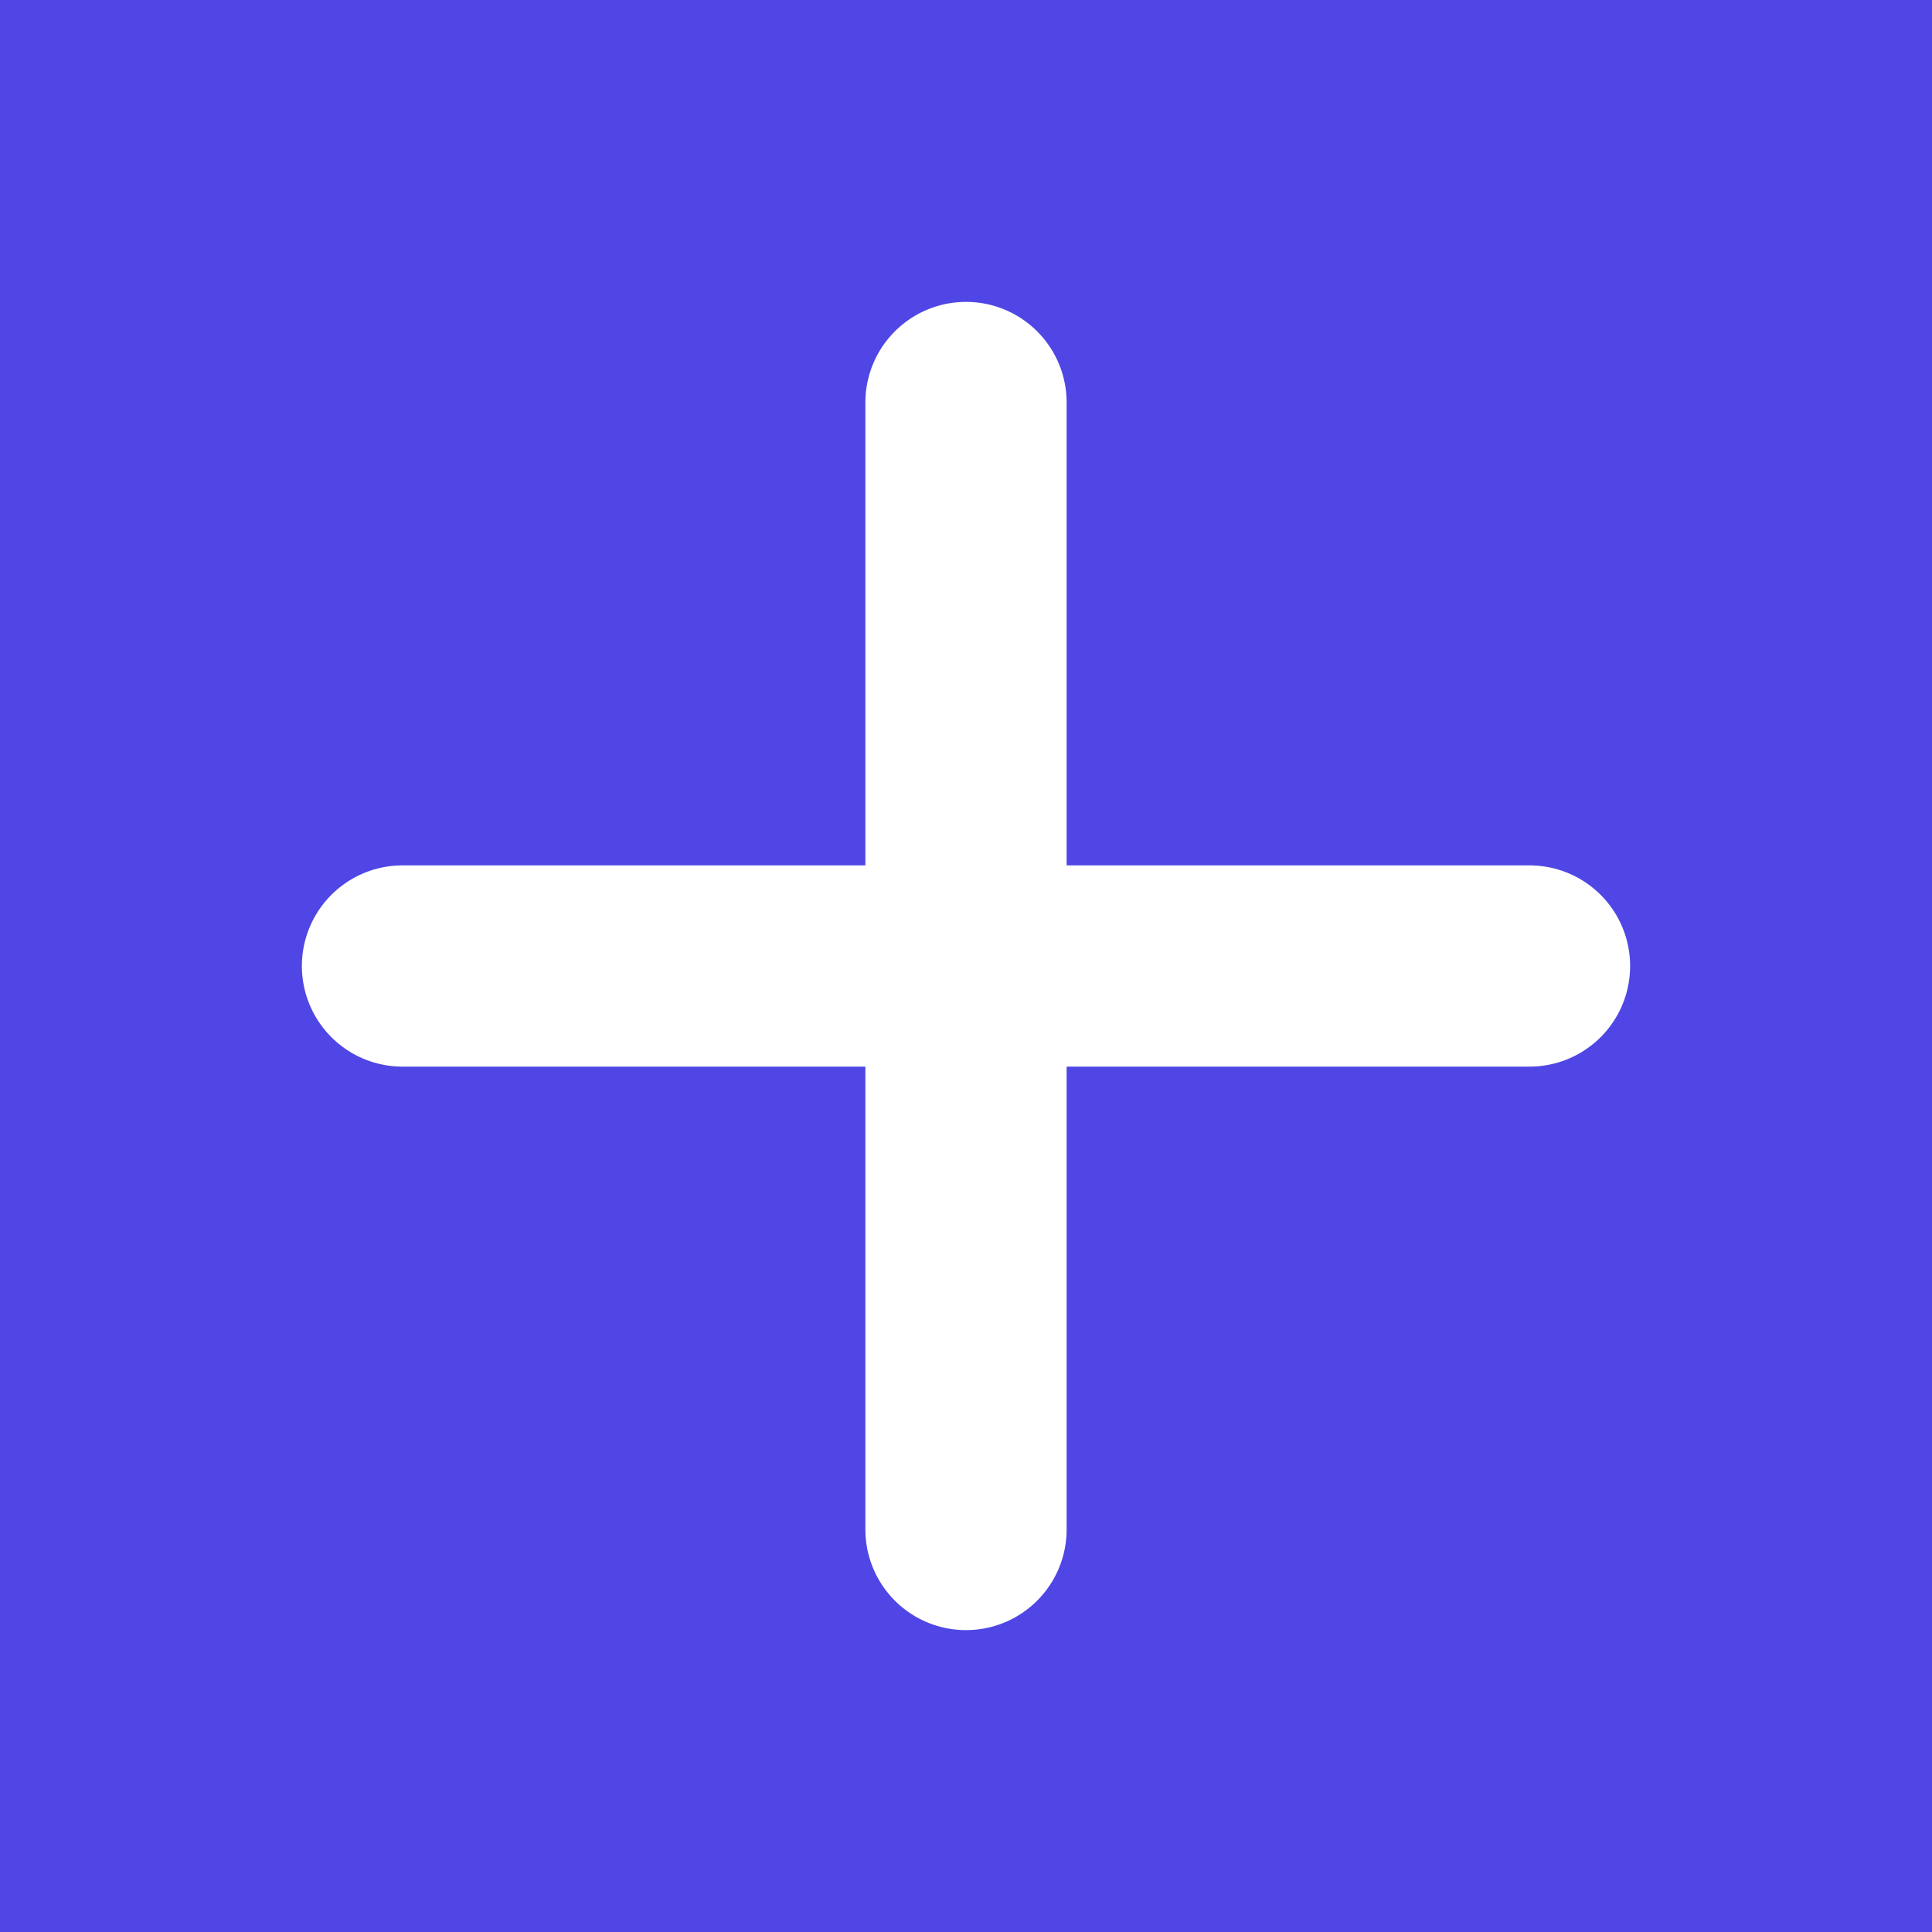
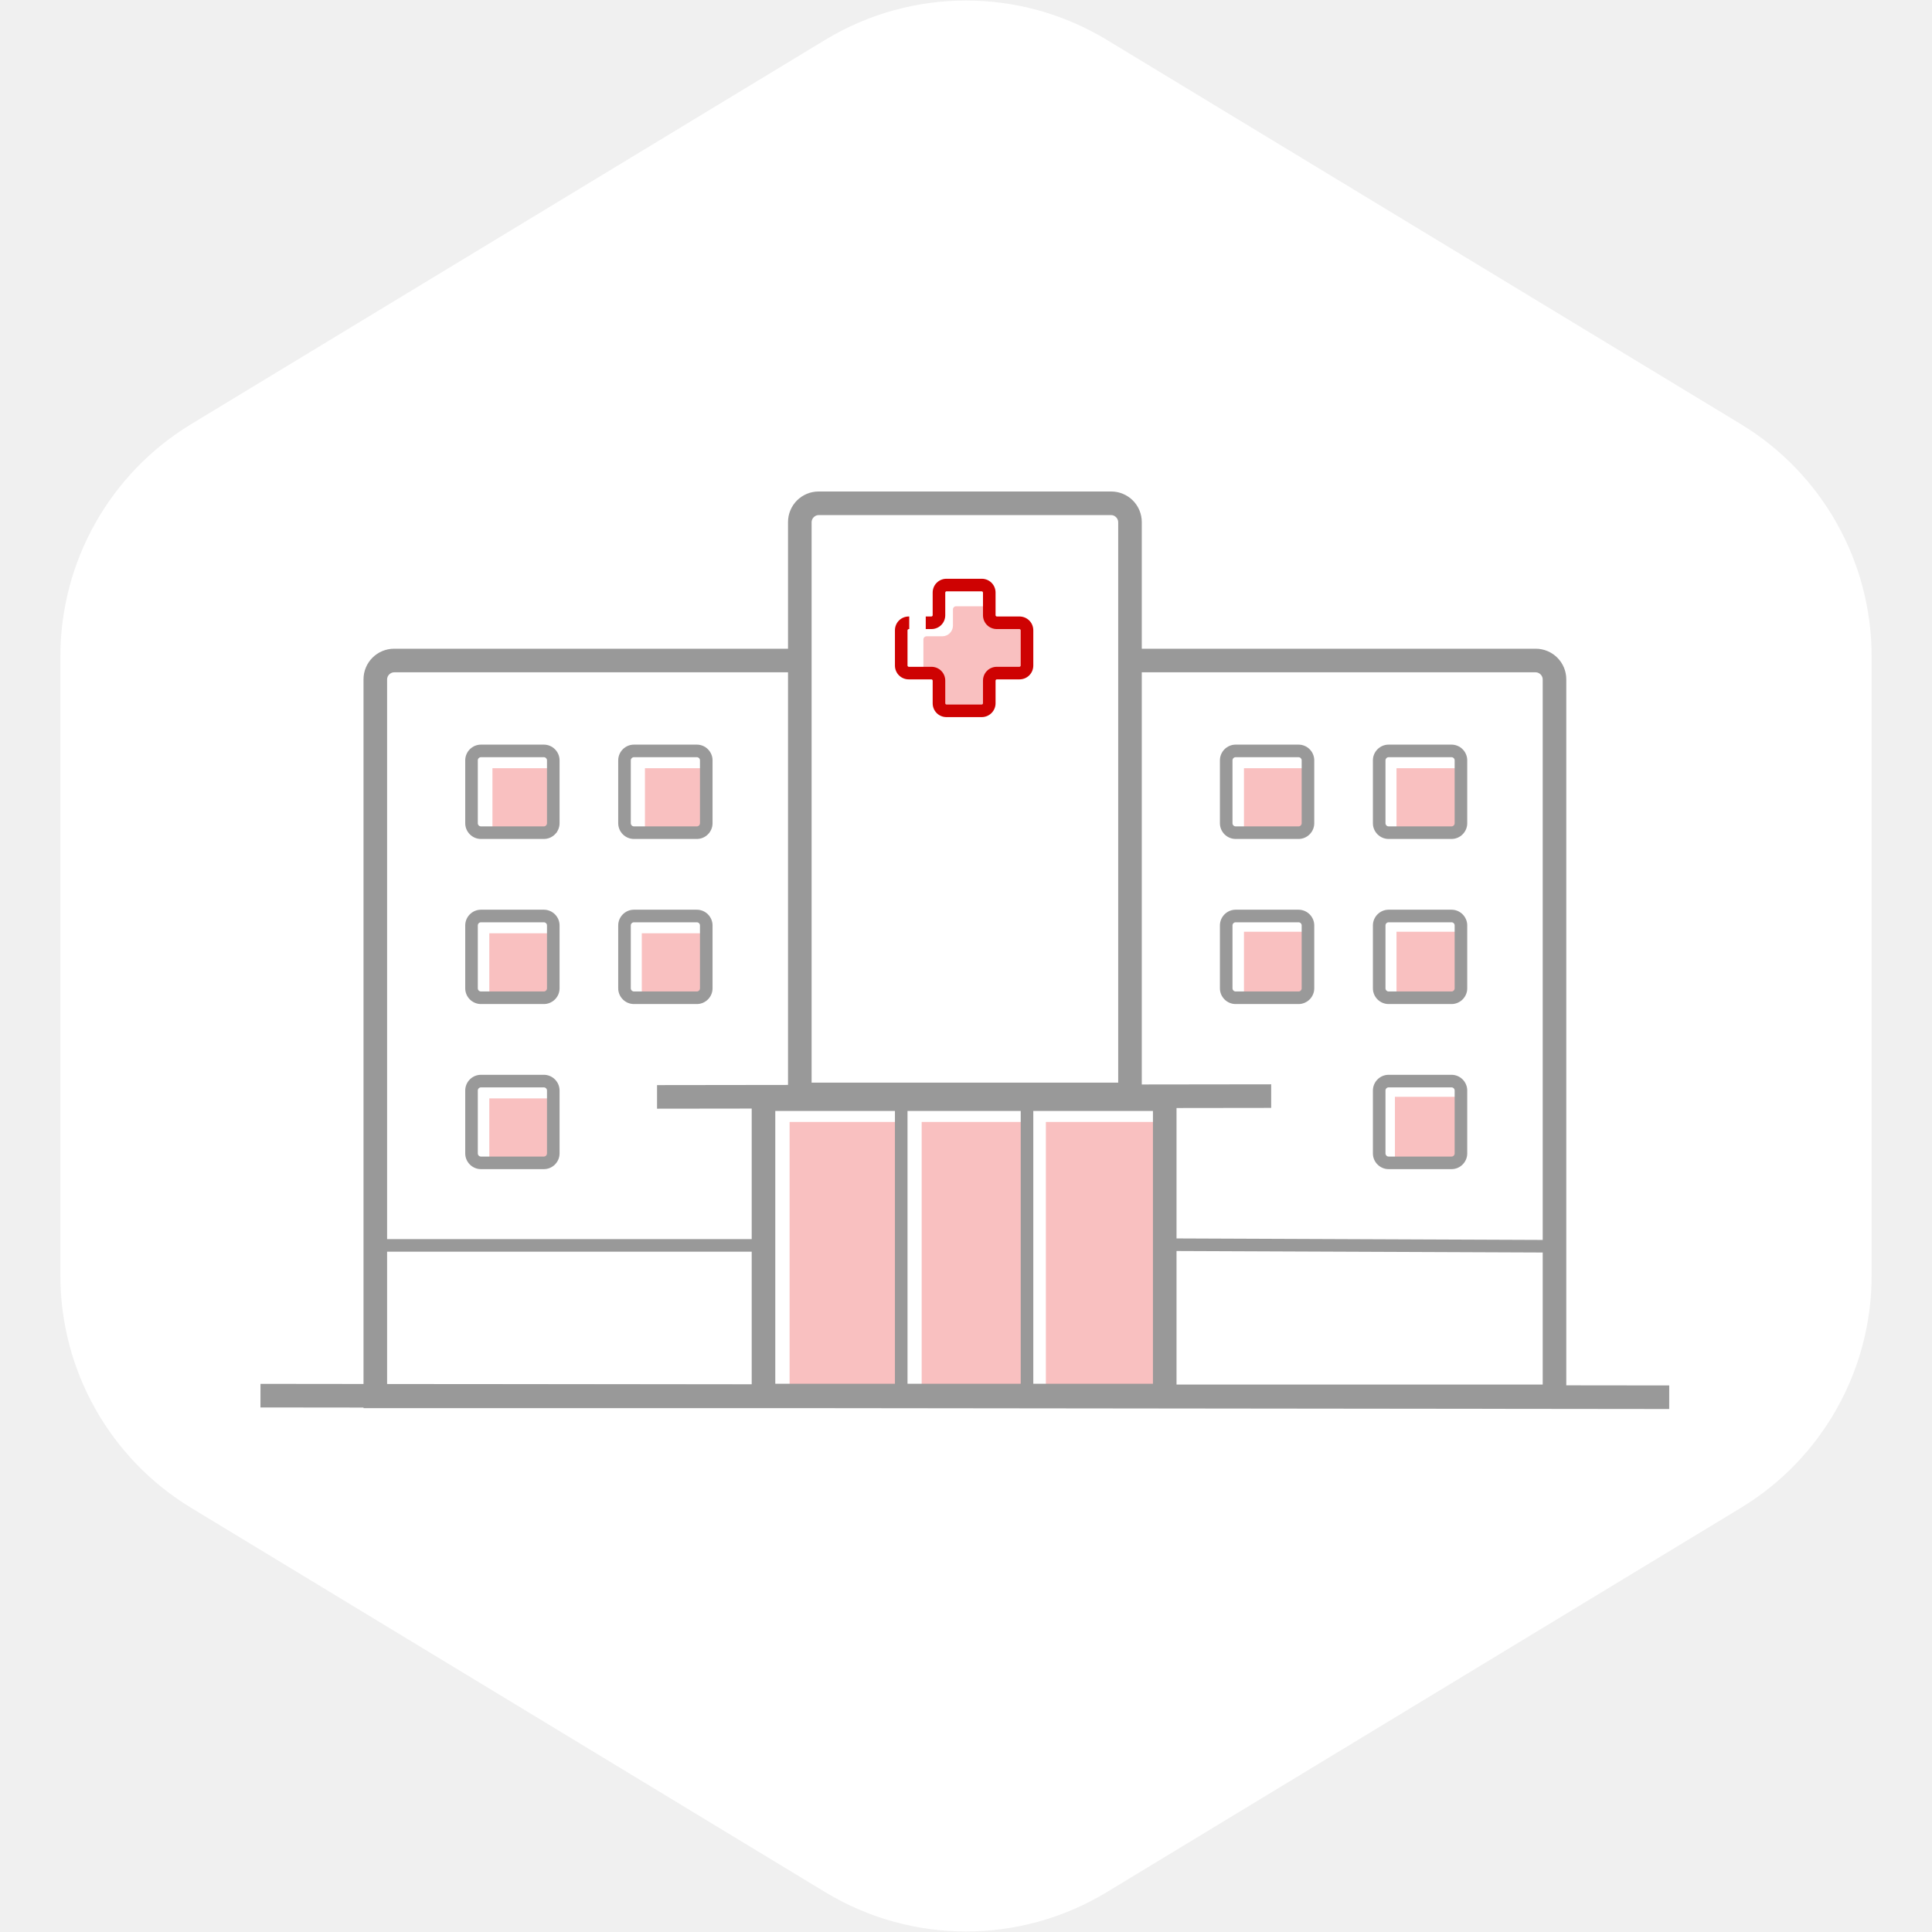
- <svg xmlns="http://www.w3.org/2000/svg" width="192" height="192" viewBox="0 0 192 192">
-   <rect width="192" height="192" fill="#4f46e5" />
-   <path d="M96 40v112M40 96h112" stroke="white" stroke-width="20" stroke-linecap="round" />
+ <svg xmlns="http://www.w3.org/2000/svg" width="192px" height="192px" viewBox="0 0 192 192" version="1.1">
+   <g id="surface1">
+     <path style=" stroke:none;fill-rule:nonzero;fill:rgb(100%,100%,100%);fill-opacity:1;" d="M 109.992 3.961 C 101.391 -1.25 90.609 -1.25 82.008 3.961 L 19.008 42.145 C 10.934 47.035 6 55.793 6 65.23 L 6 126.77 C 6 136.207 10.934 144.965 19.008 149.855 L 82.008 188.039 C 90.609 193.25 101.391 193.25 109.992 188.039 L 172.992 149.855 C 181.066 144.965 186 136.207 186 126.77 L 186 65.23 C 186 55.793 181.066 47.035 172.992 42.145 Z M 109.992 3.961 " />
+     <path style=" stroke:none;fill-rule:nonzero;fill:rgb(97.647%,75.294%,75.294%);fill-opacity:1;" d="M 48.938 76.344 L 55.344 76.344 L 55.344 82.75 L 48.938 82.75 Z M 64.094 76.344 L 70.5 76.344 L 70.5 82.75 L 64.094 82.75 Z M 123.625 76.344 L 130.031 76.344 L 130.031 82.75 L 123.625 82.75 Z M 138.781 76.344 L 145.188 76.344 L 145.188 82.75 L 138.781 82.75 Z M 123.625 92.594 L 130.031 92.594 L 130.031 99 L 123.625 99 Z M 138.781 92.594 L 145.188 92.594 L 145.188 99 L 138.781 99 Z M 138.625 109 L 145.031 109 L 145.031 115.406 L 138.625 115.406 Z M 48.625 92.75 L 55.031 92.75 L 55.031 99.156 L 48.625 99.156 Z M 63.781 92.75 L 70.188 92.75 L 70.188 99.156 L 63.781 99.156 Z M 48.625 109.156 L 55.031 109.156 L 55.031 115.562 L 48.625 115.562 Z M 91.594 111.5 L 101.594 111.5 L 101.594 138.531 L 91.594 138.531 Z M 103.938 111.5 L 115.812 111.5 L 115.812 138.531 L 103.938 138.531 Z M 78.469 111.5 L 89.25 111.5 L 89.25 138.531 L 78.469 138.531 Z M 98.359 61.562 L 98.359 60.562 C 98.359 60.391 98.219 60.25 98.047 60.25 L 95.016 60.25 C 94.844 60.25 94.703 60.391 94.703 60.562 L 94.703 62.172 C 94.703 62.75 94.234 63.234 93.641 63.234 L 92.078 63.234 C 91.906 63.234 91.766 63.375 91.766 63.547 L 91.766 66.578 C 91.766 66.75 91.906 66.891 92.078 66.891 L 93 66.891 C 93.281 66.891 93.703 67.109 93.703 67.391 L 93.75 69.469 C 93.75 69.984 93.906 70.391 94.422 70.391 L 95.078 70.391 C 95.297 70.391 95.5 70.469 95.672 70.344 L 97.906 70.344 C 98.172 70.344 98.375 70.125 98.375 69.875 L 98.375 67.875 C 98.375 67.328 98.812 66.891 99.359 66.891 L 101.406 66.891 C 101.578 66.891 101.719 66.75 101.719 66.578 L 101.719 63.031 C 101.719 62.656 101.406 62.344 101.031 62.344 L 99.156 62.344 C 98.703 62.344 98.359 62 98.359 61.562 Z M 98.359 61.562 " />
+     <path style=" stroke:none;fill-rule:nonzero;fill:rgb(80.784%,0.784%,0.784%);fill-opacity:1;" d="M 97.562 71.266 L 94.062 71.266 C 93.297 71.266 92.688 70.656 92.688 69.891 L 92.688 67.641 C 92.688 67.578 92.625 67.516 92.562 67.516 L 90.312 67.516 C 89.547 67.516 88.938 66.906 88.938 66.141 L 88.938 62.641 C 88.938 61.875 89.547 61.266 90.312 61.266 L 90.359 61.266 L 90.359 62.516 L 90.312 62.516 C 90.25 62.516 90.188 62.578 90.188 62.641 L 90.188 66.141 C 90.188 66.203 90.25 66.266 90.312 66.266 L 92.562 66.266 C 93.328 66.266 93.938 66.875 93.938 67.641 L 93.938 69.891 C 93.938 69.953 94 70.016 94.062 70.016 L 97.562 70.016 C 97.625 70.016 97.688 69.953 97.688 69.891 L 97.688 67.641 C 97.688 66.875 98.297 66.266 99.062 66.266 L 101.312 66.266 C 101.375 66.266 101.438 66.203 101.438 66.141 L 101.438 62.641 C 101.438 62.578 101.375 62.516 101.312 62.516 L 99.062 62.516 C 98.297 62.516 97.688 61.906 97.688 61.141 L 97.688 58.891 C 97.688 58.828 97.625 58.766 97.562 58.766 L 94.062 58.766 C 94 58.766 93.938 58.828 93.938 58.891 L 93.938 61.141 C 93.938 61.906 93.328 62.516 92.562 62.516 L 92 62.516 L 92 61.266 L 92.562 61.266 C 92.625 61.266 92.688 61.203 92.688 61.141 L 92.688 58.891 C 92.688 58.125 93.297 57.516 94.062 57.516 L 97.562 57.516 C 98.328 57.516 98.938 58.125 98.938 58.891 L 98.938 61.141 C 98.938 61.203 99 61.266 99.062 61.266 L 101.312 61.266 C 102.078 61.266 102.688 61.875 102.688 62.641 L 102.688 66.141 C 102.688 66.906 102.078 67.516 101.312 67.516 L 99.062 67.516 C 99 67.516 98.938 67.578 98.938 67.641 L 98.938 69.891 C 98.938 70.656 98.312 71.266 97.562 71.266 Z M 97.562 71.266 " />
+     <path style=" stroke:none;fill-rule:nonzero;fill:rgb(60%,60%,60%);fill-opacity:1;" d="M 116.922 139.859 L 74.703 139.859 L 74.703 108.062 L 116.922 108.062 Z M 77.047 137.516 L 114.578 137.516 L 114.578 110.406 L 77.047 110.406 Z M 77.047 137.516 " />
+     <path style=" stroke:none;fill-rule:nonzero;fill:rgb(60%,60%,60%);fill-opacity:1;" d="M 65.297 107.836 L 126.328 107.758 L 126.328 110.102 L 65.297 110.18 Z M 65.297 107.836 " />
+     <path style=" stroke:none;fill-rule:nonzero;fill:rgb(60%,60%,60%);fill-opacity:1;" d="M 102.688 139.156 L 88.938 139.156 L 88.938 108.531 L 102.688 108.531 Z M 90.188 137.906 L 101.438 137.906 L 101.438 109.781 L 90.188 109.781 Z M 90.188 137.906 " />
+     <path style=" stroke:none;fill-rule:nonzero;fill:rgb(60%,60%,60%);fill-opacity:1;" d="M 25.883 139.871 L 25.887 137.527 L 165.887 137.684 L 165.883 140.027 Z M 25.883 139.871 " />
+     <path style=" stroke:none;fill-rule:nonzero;fill:rgb(60%,60%,60%);fill-opacity:1;" d="M 155.656 139.938 L 36.125 139.938 L 36.125 67.516 C 36.125 65.828 37.484 64.469 39.172 64.469 L 79.484 64.469 L 79.484 66.812 L 39.172 66.812 C 38.797 66.812 38.469 67.141 38.469 67.516 L 38.469 137.594 L 153.312 137.594 L 153.312 67.516 C 153.312 67.141 152.984 66.812 152.609 66.812 L 112.297 66.812 L 112.297 64.469 L 152.609 64.469 C 154.297 64.469 155.656 65.828 155.656 67.516 Z M 155.656 139.938 " />
+     <path style=" stroke:none;fill-rule:nonzero;fill:rgb(60%,60%,60%);fill-opacity:1;" d="M 113.469 109.938 L 78.312 109.938 L 78.312 51.891 C 78.312 50.203 79.672 48.844 81.359 48.844 L 110.422 48.844 C 112.109 48.844 113.469 50.203 113.469 51.891 Z M 80.656 107.594 L 111.125 107.594 L 111.125 51.891 C 111.125 51.516 110.797 51.188 110.422 51.188 L 81.359 51.188 C 80.984 51.188 80.656 51.516 80.656 51.891 Z M 37.297 123.141 L 75.891 123.141 L 75.891 124.391 L 37.297 124.391 Z M 115.809 124.32 L 115.812 123.07 L 154.406 123.227 L 154.402 124.477 Z M 54.047 83.375 L 47.797 83.375 C 46.938 83.375 46.234 82.672 46.234 81.812 L 46.234 75.562 C 46.234 74.703 46.938 74 47.797 74 L 54.047 74 C 54.906 74 55.609 74.703 55.609 75.562 L 55.609 81.812 C 55.609 82.672 54.906 83.375 54.047 83.375 Z M 47.797 75.25 C 47.625 75.25 47.484 75.391 47.484 75.562 L 47.484 81.812 C 47.484 81.984 47.625 82.125 47.797 82.125 L 54.047 82.125 C 54.219 82.125 54.359 81.984 54.359 81.812 L 54.359 75.562 C 54.359 75.391 54.219 75.25 54.047 75.25 Z M 69.25 83.375 L 63 83.375 C 62.141 83.375 61.438 82.672 61.438 81.812 L 61.438 75.562 C 61.438 74.703 62.141 74 63 74 L 69.25 74 C 70.109 74 70.812 74.703 70.812 75.562 L 70.812 81.812 C 70.812 82.672 70.109 83.375 69.25 83.375 Z M 63 75.25 C 62.828 75.25 62.688 75.391 62.688 75.562 L 62.688 81.812 C 62.688 81.984 62.828 82.125 63 82.125 L 69.25 82.125 C 69.422 82.125 69.562 81.984 69.562 81.812 L 69.562 75.562 C 69.562 75.391 69.422 75.25 69.25 75.25 Z M 54.047 99.781 L 47.797 99.781 C 46.938 99.781 46.234 99.078 46.234 98.219 L 46.234 91.969 C 46.234 91.109 46.938 90.406 47.797 90.406 L 54.047 90.406 C 54.906 90.406 55.609 91.109 55.609 91.969 L 55.609 98.219 C 55.609 99.078 54.906 99.781 54.047 99.781 Z M 47.797 91.656 C 47.625 91.656 47.484 91.797 47.484 91.969 L 47.484 98.219 C 47.484 98.391 47.625 98.531 47.797 98.531 L 54.047 98.531 C 54.219 98.531 54.359 98.391 54.359 98.219 L 54.359 91.969 C 54.359 91.797 54.219 91.656 54.047 91.656 Z M 54.047 116.188 L 47.797 116.188 C 46.938 116.188 46.234 115.484 46.234 114.625 L 46.234 108.375 C 46.234 107.516 46.938 106.812 47.797 106.812 L 54.047 106.812 C 54.906 106.812 55.609 107.516 55.609 108.375 L 55.609 114.625 C 55.609 115.484 54.906 116.188 54.047 116.188 Z M 47.797 108.062 C 47.625 108.062 47.484 108.203 47.484 108.375 L 47.484 114.625 C 47.484 114.797 47.625 114.938 47.797 114.938 L 54.047 114.938 C 54.219 114.938 54.359 114.797 54.359 114.625 L 54.359 108.375 C 54.359 108.203 54.219 108.062 54.047 108.062 Z M 69.25 99.781 L 63 99.781 C 62.141 99.781 61.438 99.078 61.438 98.219 L 61.438 91.969 C 61.438 91.109 62.141 90.406 63 90.406 L 69.25 90.406 C 70.109 90.406 70.812 91.109 70.812 91.969 L 70.812 98.219 C 70.812 99.078 70.109 99.781 69.25 99.781 Z M 63 91.656 C 62.828 91.656 62.688 91.797 62.688 91.969 L 62.688 98.219 C 62.688 98.391 62.828 98.531 63 98.531 L 69.25 98.531 C 69.422 98.531 69.562 98.391 69.562 98.219 L 69.562 91.969 C 69.562 91.797 69.422 91.656 69.25 91.656 Z M 129.047 83.375 L 122.797 83.375 C 121.938 83.375 121.234 82.672 121.234 81.812 L 121.234 75.562 C 121.234 74.703 121.938 74 122.797 74 L 129.047 74 C 129.906 74 130.609 74.703 130.609 75.562 L 130.609 81.812 C 130.609 82.672 129.906 83.375 129.047 83.375 Z M 122.797 75.25 C 122.625 75.25 122.484 75.391 122.484 75.562 L 122.484 81.812 C 122.484 81.984 122.625 82.125 122.797 82.125 L 129.047 82.125 C 129.219 82.125 129.359 81.984 129.359 81.812 L 129.359 75.562 C 129.359 75.391 129.219 75.25 129.047 75.25 Z M 144.25 83.375 L 138 83.375 C 137.141 83.375 136.438 82.672 136.438 81.812 L 136.438 75.562 C 136.438 74.703 137.141 74 138 74 L 144.25 74 C 145.109 74 145.812 74.703 145.812 75.562 L 145.812 81.812 C 145.812 82.672 145.109 83.375 144.25 83.375 Z M 138 75.25 C 137.828 75.25 137.688 75.391 137.688 75.562 L 137.688 81.812 C 137.688 81.984 137.828 82.125 138 82.125 L 144.25 82.125 C 144.422 82.125 144.562 81.984 144.562 81.812 L 144.562 75.562 C 144.562 75.391 144.422 75.25 144.25 75.25 Z M 129.047 99.781 L 122.797 99.781 C 121.938 99.781 121.234 99.078 121.234 98.219 L 121.234 91.969 C 121.234 91.109 121.938 90.406 122.797 90.406 L 129.047 90.406 C 129.906 90.406 130.609 91.109 130.609 91.969 L 130.609 98.219 C 130.609 99.078 129.906 99.781 129.047 99.781 Z M 122.797 91.656 C 122.625 91.656 122.484 91.797 122.484 91.969 L 122.484 98.219 C 122.484 98.391 122.625 98.531 122.797 98.531 L 129.047 98.531 C 129.219 98.531 129.359 98.391 129.359 98.219 L 129.359 91.969 C 129.359 91.797 129.219 91.656 129.047 91.656 Z M 144.25 116.188 L 138 116.188 C 137.141 116.188 136.438 115.484 136.438 114.625 L 136.438 108.375 C 136.438 107.516 137.141 106.812 138 106.812 L 144.25 106.812 C 145.109 106.812 145.812 107.516 145.812 108.375 L 145.812 114.625 C 145.812 115.484 145.109 116.188 144.25 116.188 Z M 138 108.062 C 137.828 108.062 137.688 108.203 137.688 108.375 L 137.688 114.625 C 137.688 114.797 137.828 114.938 138 114.938 L 144.25 114.938 C 144.422 114.938 144.562 114.797 144.562 114.625 L 144.562 108.375 C 144.562 108.203 144.422 108.062 144.25 108.062 Z M 144.25 99.781 L 138 99.781 C 137.141 99.781 136.438 99.078 136.438 98.219 L 136.438 91.969 C 136.438 91.109 137.141 90.406 138 90.406 L 144.25 90.406 C 145.109 90.406 145.812 91.109 145.812 91.969 L 145.812 98.219 C 145.812 99.078 145.109 99.781 144.25 99.781 Z M 138 91.656 C 137.828 91.656 137.688 91.797 137.688 91.969 L 137.688 98.219 C 137.688 98.391 137.828 98.531 138 98.531 L 144.25 98.531 C 144.422 98.531 144.562 98.391 144.562 98.219 L 144.562 91.969 C 144.562 91.797 144.422 91.656 144.25 91.656 Z M 138 91.656 " />
+   </g>
</svg>
